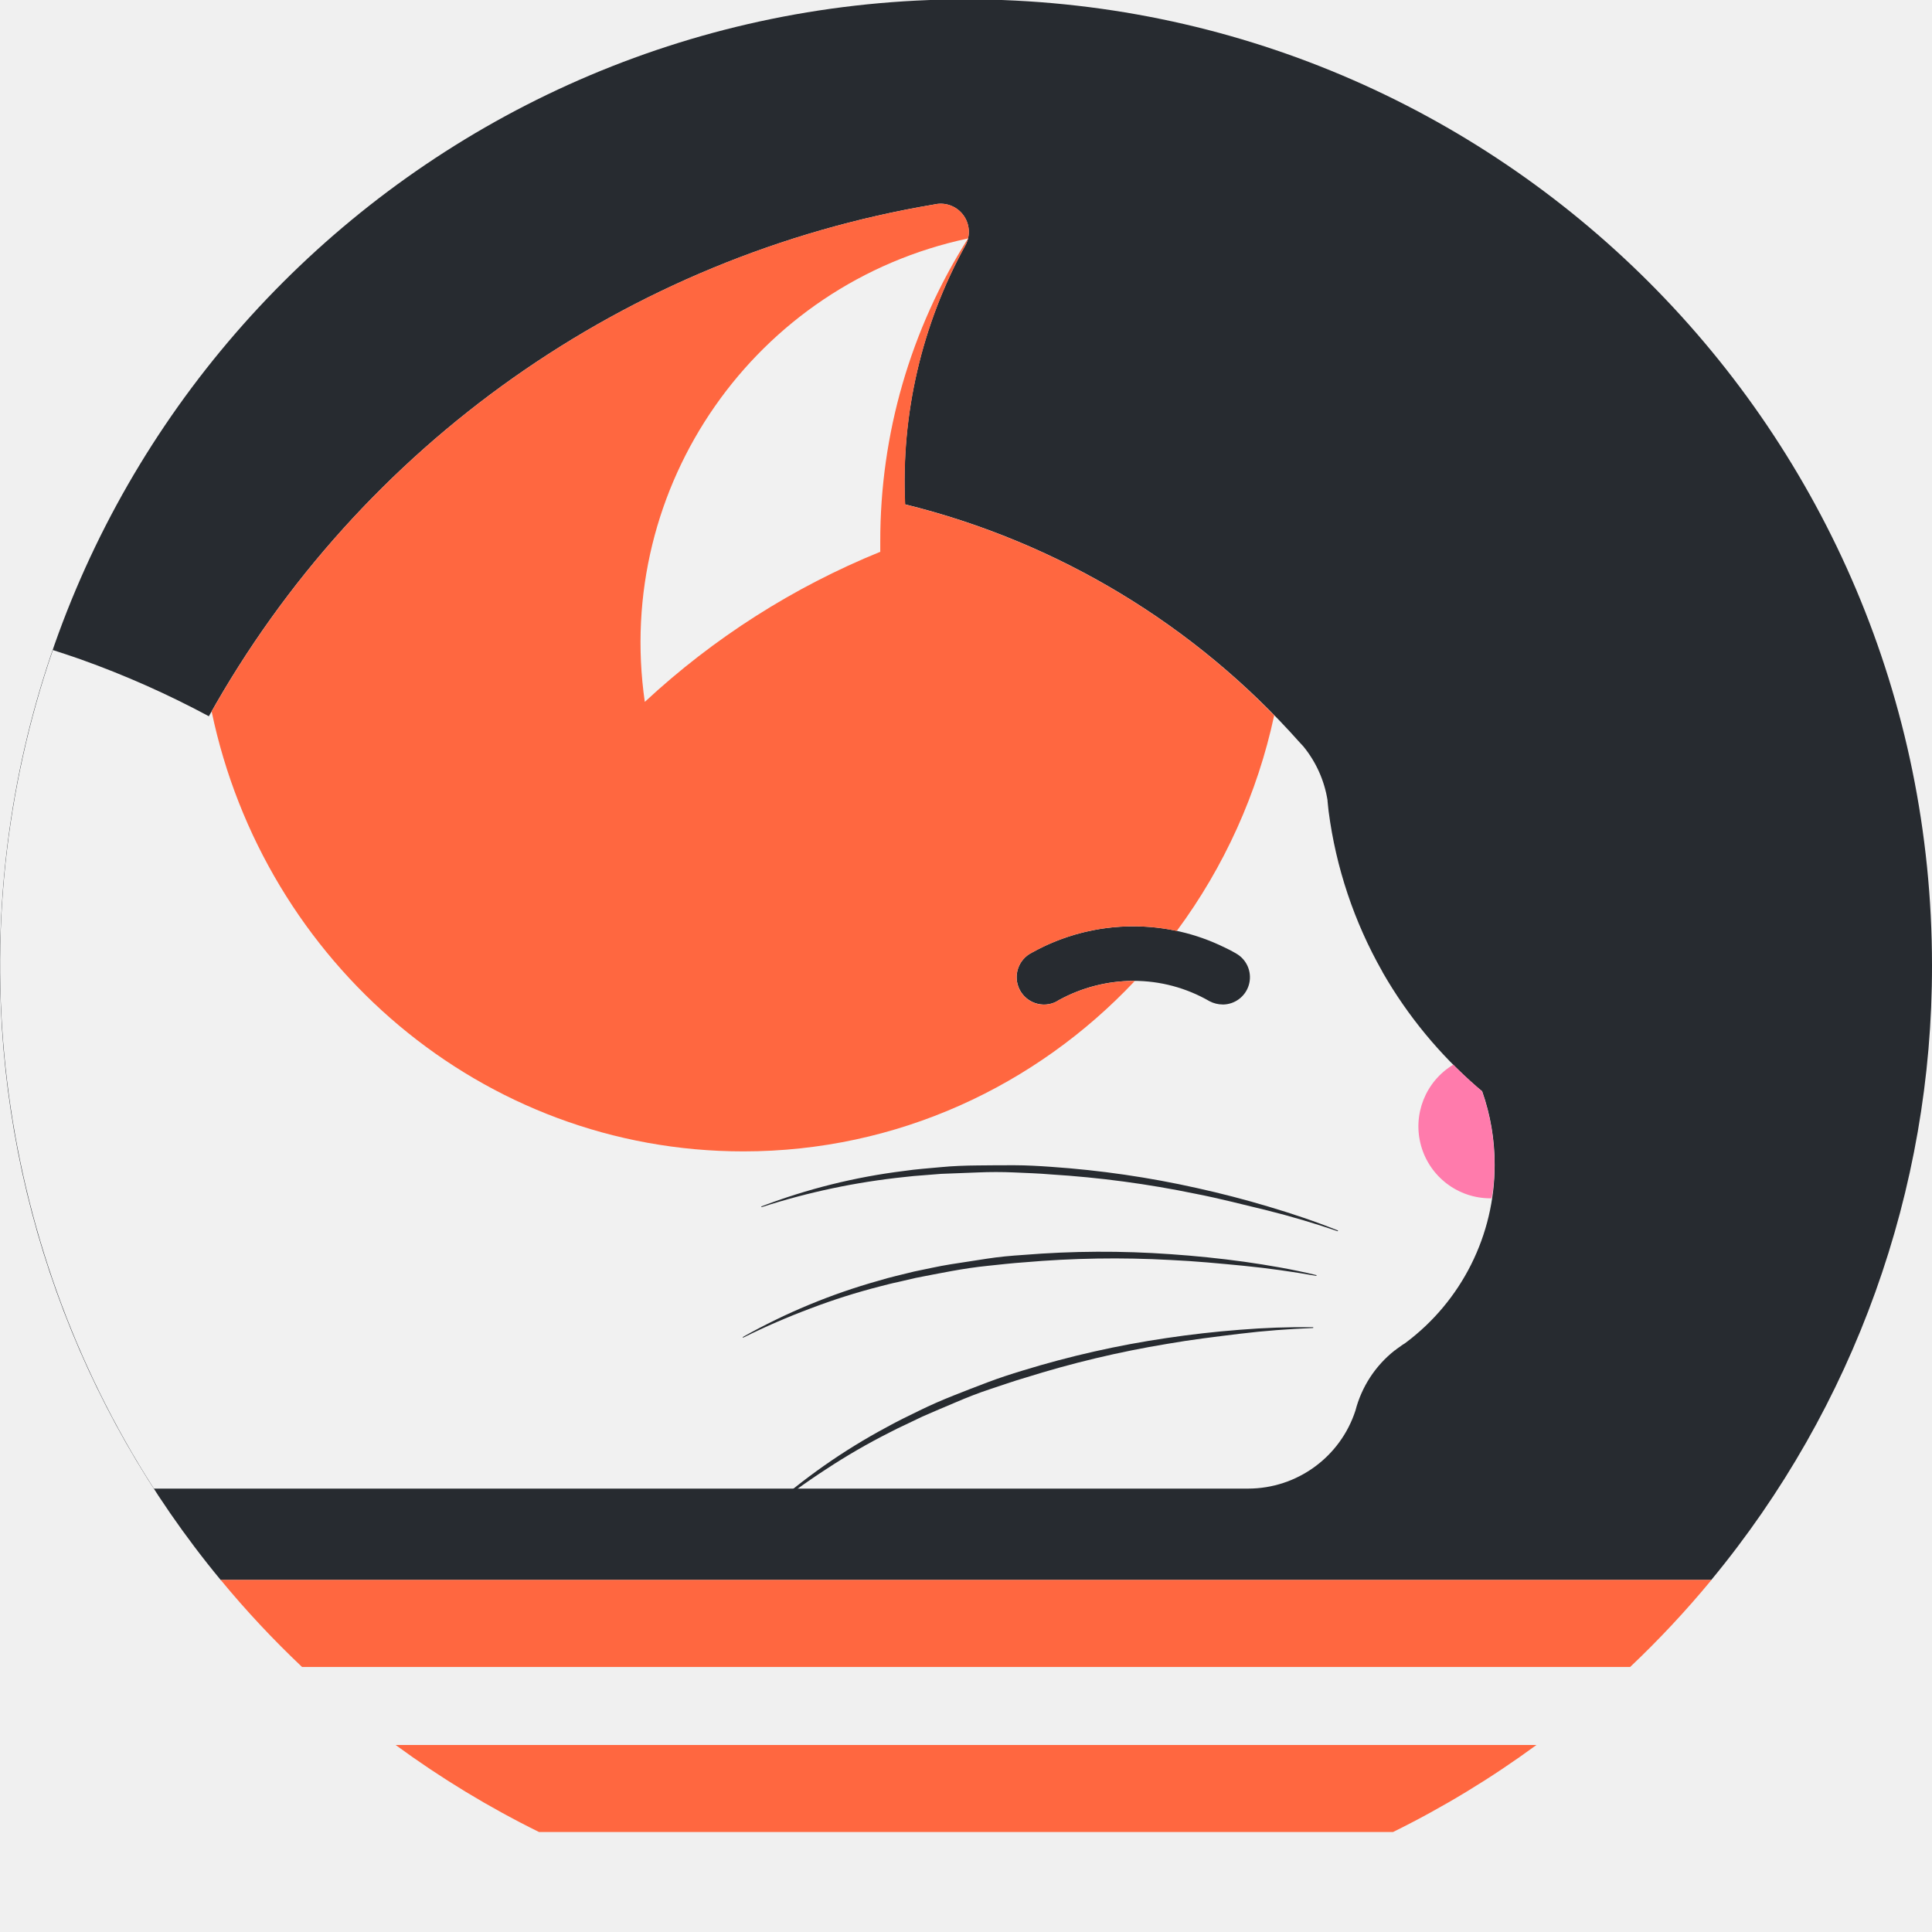
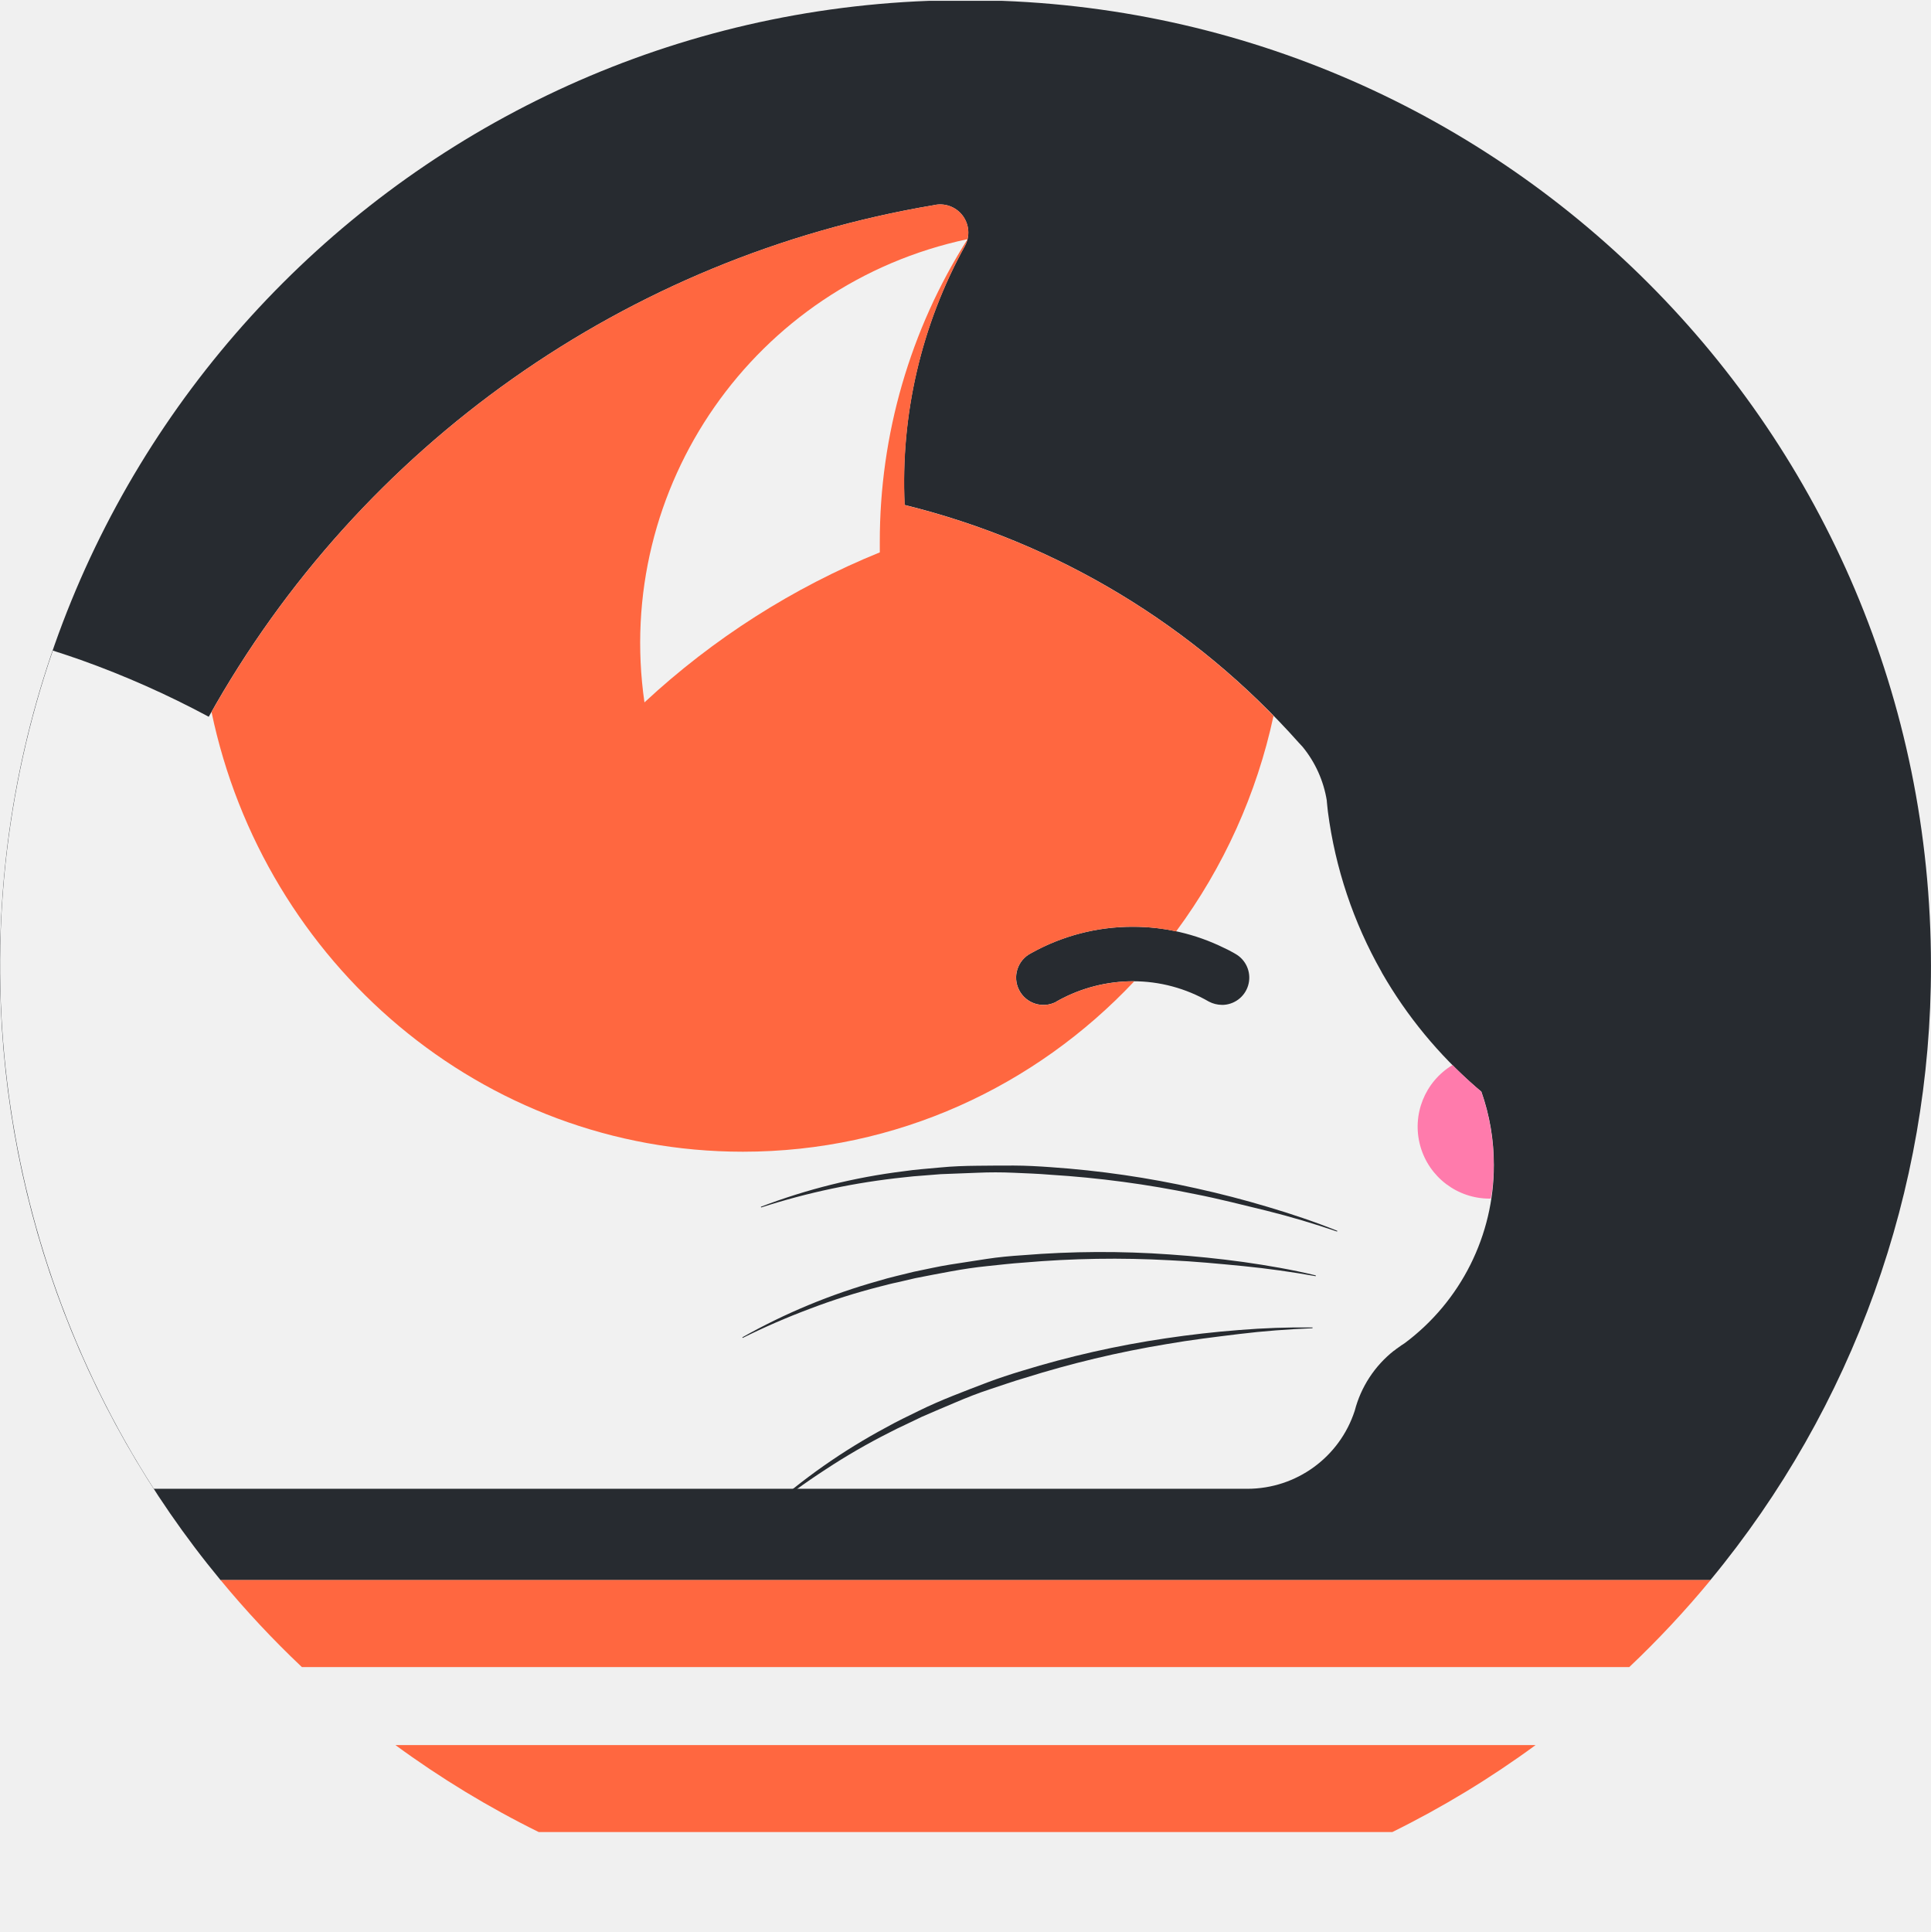
- <svg xmlns="http://www.w3.org/2000/svg" width="48" height="48" fill="none" viewBox="0 0 48 48">
+ <svg xmlns="http://www.w3.org/2000/svg" fill="none" viewBox="0 -0.02 48 48.02">
  <g clip-path="url(#a)">
    <path fill="#272B30" d="M42.517 39.253A23.9 23.9 0 0 0 48 23.984c0-13.254-10.746-24-24-24s-24 10.746-24 24a23.899 23.899 0 0 0 5.483 15.27h37.034Z" />
    <path fill="#ff6740" d="M5.483 39.253a23.961 23.961 0 0 0 2.022 2.163H40.5a24.082 24.082 0 0 0 2.021-2.163H5.483Zm7.908 6.263H34.61a23.876 23.876 0 0 0 3.562-2.162H9.83a23.883 23.883 0 0 0 3.562 2.162Z" />
    <path fill="#F1F1F1" d="M36.697 27.006a11.06 11.06 0 0 1-2.34-2.84l-.016-.032a10.904 10.904 0 0 1-1.332-3.978c-.008-.086-.02-.172-.027-.26v-.015a2.813 2.813 0 0 0-.603-1.34 1.698 1.698 0 0 0-.093-.1 19.276 19.276 0 0 0-9.8-5.911 12.152 12.152 0 0 1 1.499-6.436.699.699 0 0 0-.78-1.013A25.467 25.467 0 0 0 5.189 17.795a23.166 23.166 0 0 0-3.18-1.412c-.23-.082-.463-.157-.696-.233a24.047 24.047 0 0 0 2.51 20.834H31.01a2.807 2.807 0 0 0 2.666-1.94 2.795 2.795 0 0 1 .976-1.494h.005c.035-.03.07-.056.108-.081.05-.039.1-.07.151-.103a5.51 5.51 0 0 0 2.218-4.428 5.464 5.464 0 0 0-.31-1.826c-.046-.039-.087-.07-.127-.106Zm-6.322-2.05a.705.705 0 0 1-.324-.081 3.764 3.764 0 0 0-1.894-.506 3.874 3.874 0 0 0-1.835.47c-.005 0-.01.008-.016.01a.252.252 0 0 0-.059.035.68.68 0 0 1-.616-1.213 5.155 5.155 0 0 1 2.526-.656 5.103 5.103 0 0 1 2.267.524c.089.04.175.086.261.135l.068.041a.678.678 0 0 1-.375 1.242l-.003-.002Z" />
    <path fill="#ff6740" d="M5.258 17.676c1.304 6.245 6.718 10.93 13.21 10.93 3.822 0 7.27-1.625 9.727-4.235h-.04a3.874 3.874 0 0 0-1.835.47c-.004 0-.01.008-.016.01a.25.25 0 0 0-.059.035.68.68 0 0 1-.616-1.213 5.156 5.156 0 0 1 3.608-.544 13.906 13.906 0 0 0 2.42-5.356 19.246 19.246 0 0 0-9.167-5.239 12.153 12.153 0 0 1 1.496-6.44.699.699 0 0 0-.781-1.013A25.467 25.467 0 0 0 5.258 17.676Z" />
    <path fill="#272B30" d="M33.236 30.59a21.531 21.531 0 0 0-1.752-.518c-.59-.142-1.18-.296-1.776-.412a25.572 25.572 0 0 0-3.602-.482c-.302-.026-.605-.035-.907-.049a10.12 10.12 0 0 0-.908 0c-.303.013-.605.022-.908.035l-.452.036a8.163 8.163 0 0 0-.453.042 17.423 17.423 0 0 0-3.558.75l-.006-.018a15.162 15.162 0 0 1 3.547-.882c.302-.045.607-.065.91-.094.305-.03.61-.04.916-.043.306-.003.61-.006.916-.005.305.001.61.018.915.04 1.219.084 2.43.26 3.621.527.597.132 1.188.285 1.773.46.585.174 1.165.367 1.732.596l-.008.017Zm-.529 1.11a23.686 23.686 0 0 0-1.81-.252c-.605-.058-1.21-.117-1.817-.144a25.564 25.564 0 0 0-3.634.058c-.302.02-.603.056-.904.087-.301.03-.601.076-.9.13a66.48 66.48 0 0 0-.89.17l-.442.103c-.15.03-.296.07-.442.107-.587.15-1.166.333-1.732.549-.57.213-1.13.456-1.675.727l-.008-.016a15.26 15.26 0 0 1 3.375-1.4c.292-.09.59-.154.887-.229.299-.06.596-.13.898-.178.302-.048.603-.094.905-.14.303-.047.606-.074.91-.094a23.979 23.979 0 0 1 3.657-.018c.61.042 1.217.104 1.822.187.603.086 1.205.188 1.8.333v.02Zm-.082 1.293c-.61.026-1.219.07-1.822.144-.602.074-1.207.146-1.805.251-1.197.197-2.379.48-3.536.844-.291.084-.576.188-.864.281-.288.094-.57.206-.844.323-.273.117-.562.236-.835.357l-.409.196c-.139.062-.273.131-.408.2a15.86 15.86 0 0 0-1.573.91c-.51.331-1.004.689-1.477 1.071l-.012-.014a15.201 15.201 0 0 1 2.991-2.099c.267-.15.544-.281.817-.415.273-.134.554-.256.838-.369.284-.112.568-.224.854-.331.286-.108.576-.203.868-.291a24.127 24.127 0 0 1 3.57-.807c.604-.09 1.21-.159 1.82-.206a19.495 19.495 0 0 1 1.83-.064l-.003.019Z" />
    <path fill="#FF7BAC" d="M36.697 27.006c-.204-.178-.4-.363-.591-.554a1.788 1.788 0 0 0 .925 3.32h.027c.012-.075.029-.148.037-.225a5.461 5.461 0 0 0-.276-2.437c-.04-.037-.082-.069-.122-.104Z" />
    <path fill="#F1F1F1" d="M21.87 13.455v.254a19.236 19.236 0 0 0-5.85 3.729 10.269 10.269 0 0 1 8.032-11.514 14.02 14.02 0 0 0-2.182 7.531Z" />
  </g>
  <defs>
    <clipPath id="a">
      <path fill="#fff" d="M0 0h48v48H0z" />
    </clipPath>
  </defs>
</svg>
